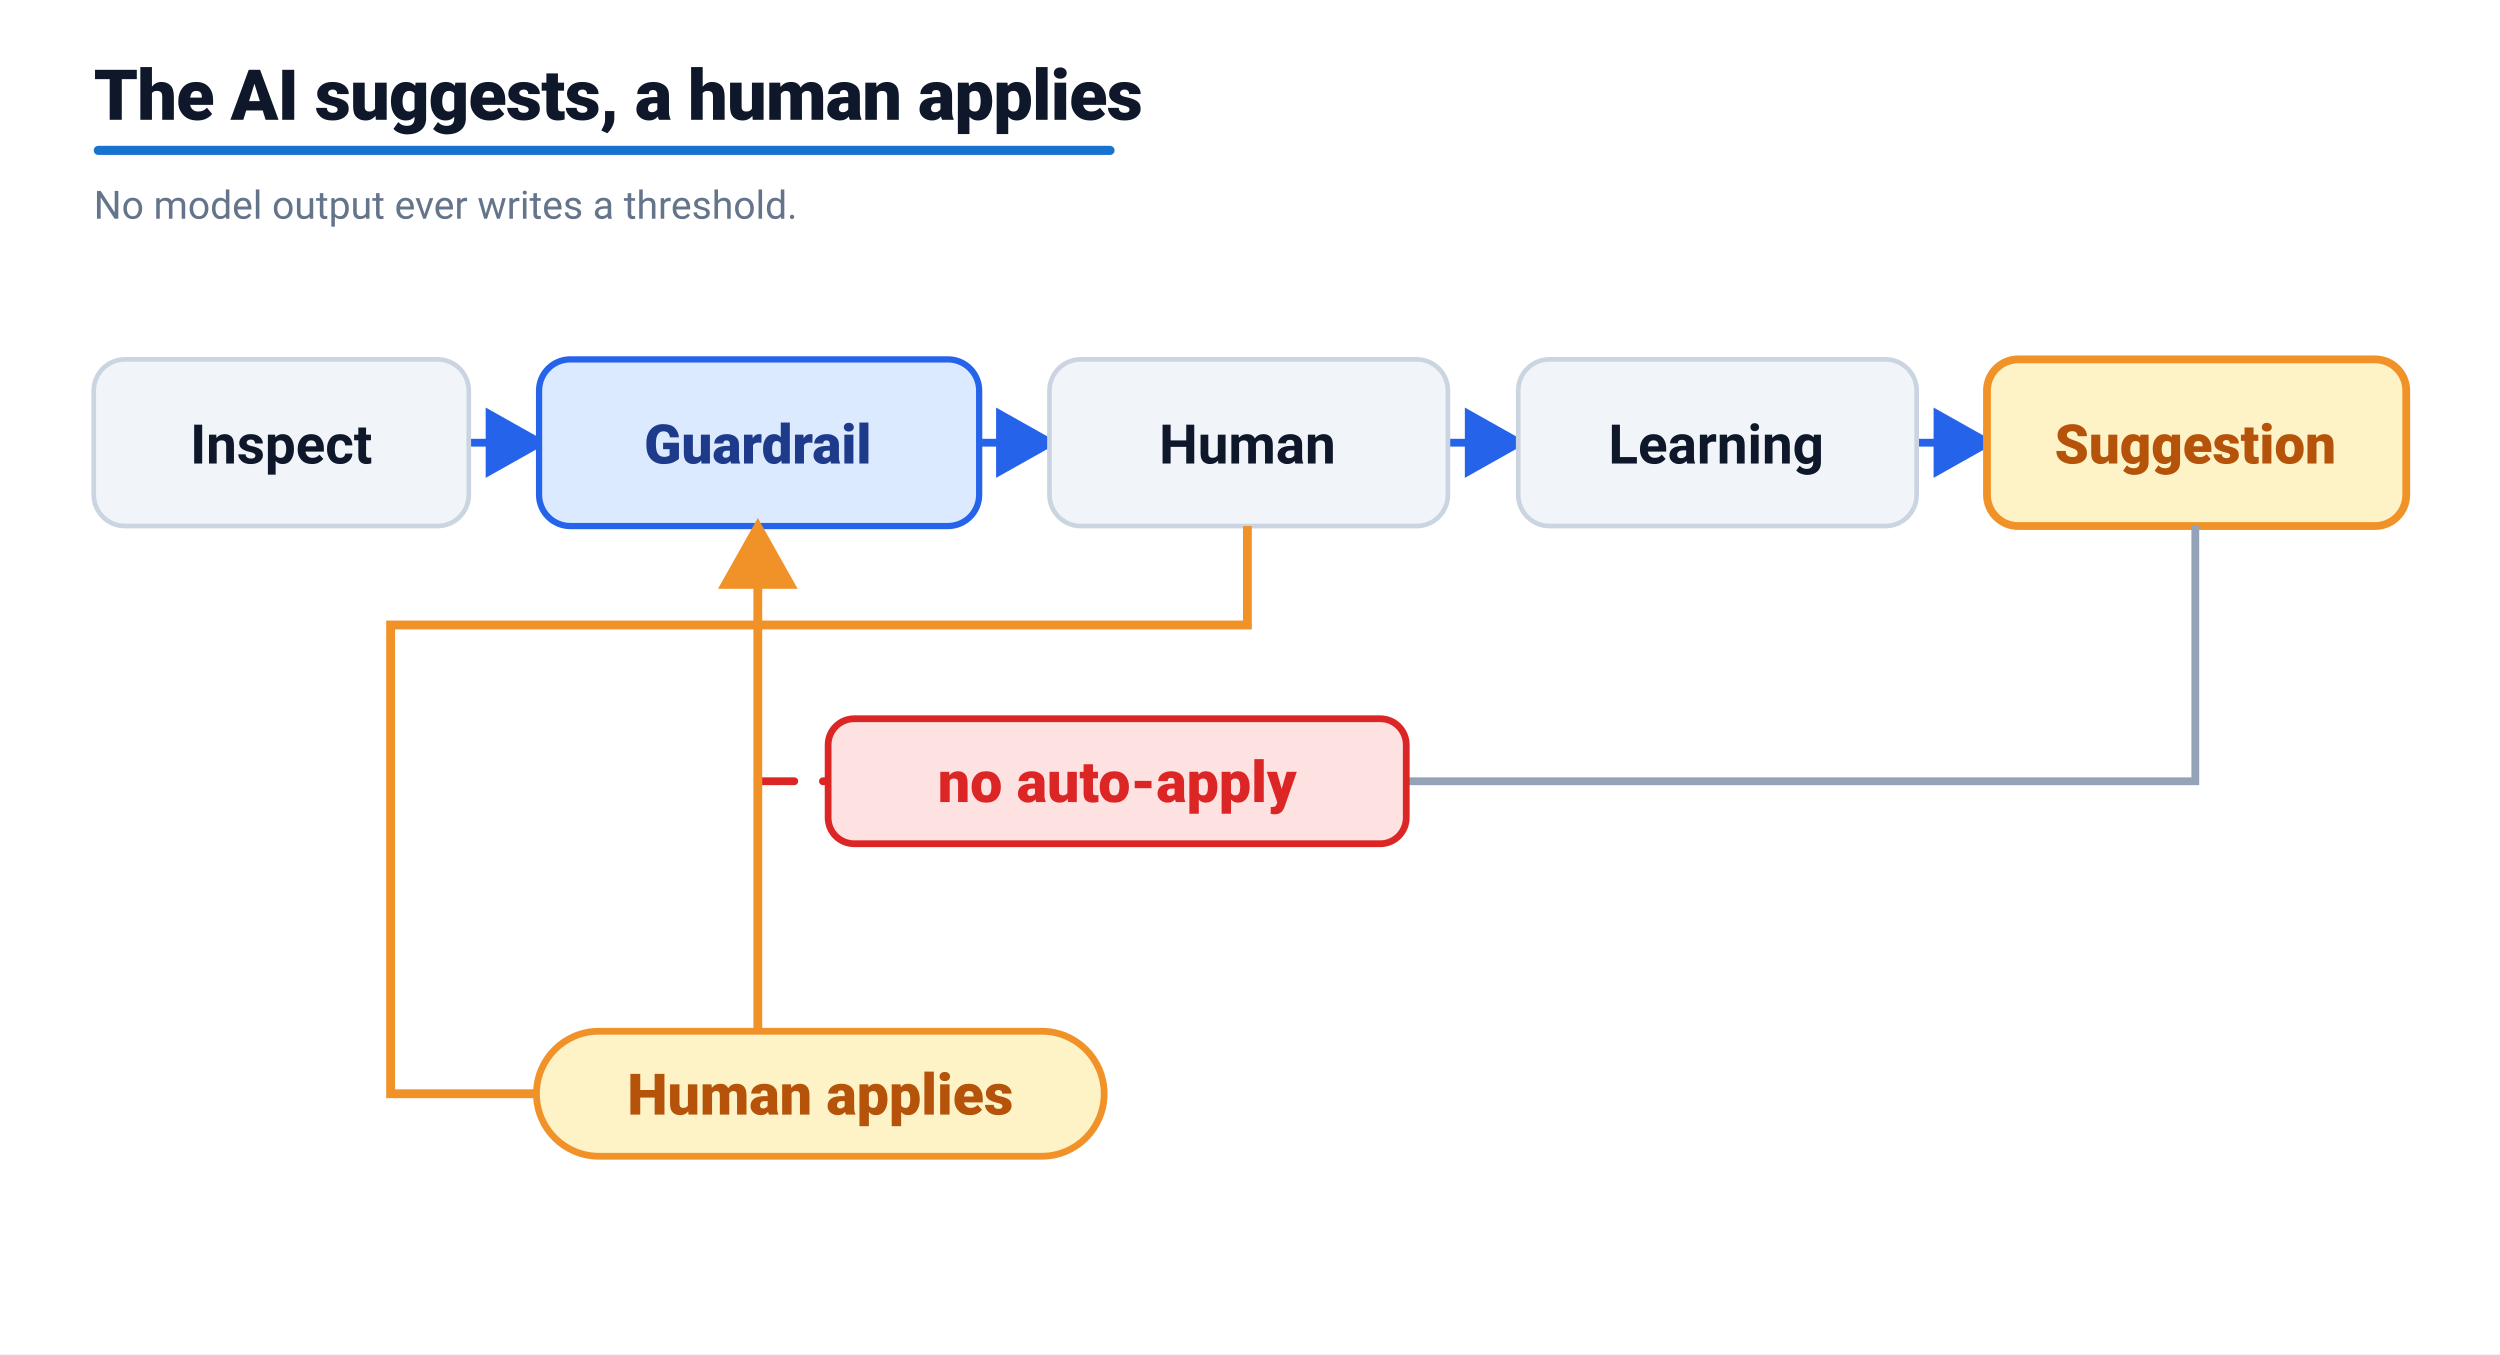
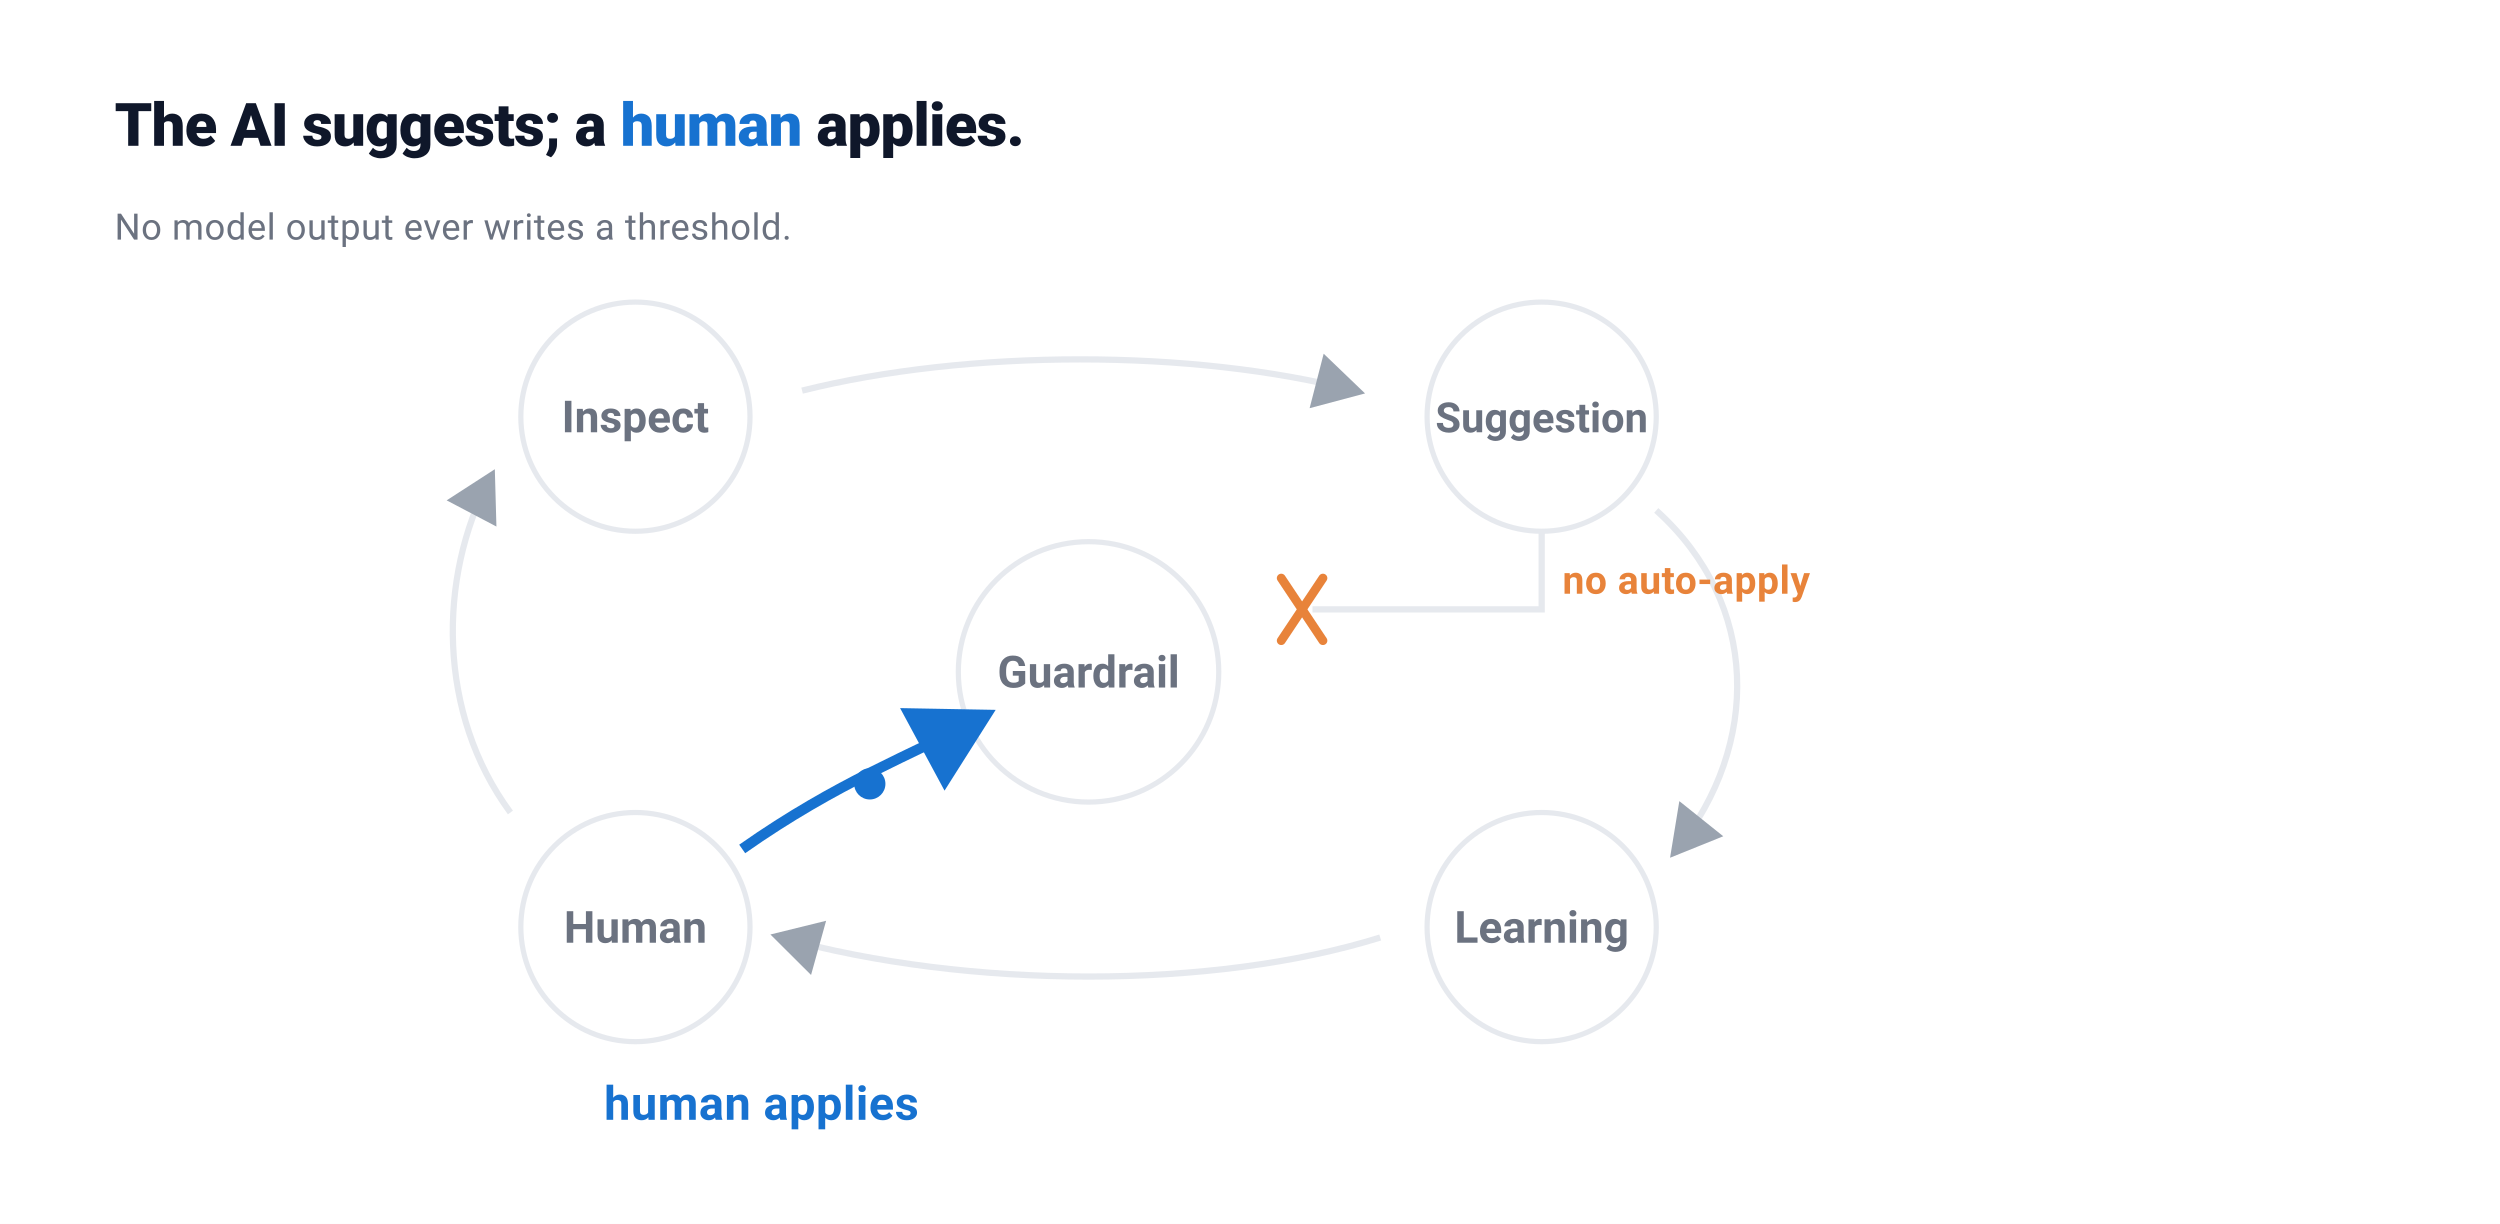
- <svg xmlns="http://www.w3.org/2000/svg" viewBox="0 0 960 520" font-family="ui-sans-serif, system-ui, -apple-system, 'Segoe UI', Roboto, sans-serif">
+ <svg xmlns="http://www.w3.org/2000/svg" viewBox="0 0 960 470" font-family="ui-sans-serif, system-ui, -apple-system, 'Segoe UI', Roboto, sans-serif">
  <defs>
-     <marker id="hl-blue" markerWidth="9" markerHeight="9" refX="6.5" refY="4.5" orient="auto" markerUnits="strokeWidth">
-       <path d="M0,0 L8,4.5 L0,9 z" fill="#2563eb" />
+     <marker id="m-blue" markerWidth="9" markerHeight="9" refX="6.2" refY="4.5" orient="auto" markerUnits="strokeWidth">
+       <path d="M0,0 L8,4.5 L0,9 z" fill="#1772d0" />
    </marker>
-     <marker id="hl-orange" markerWidth="9" markerHeight="9" refX="6.5" refY="4.5" orient="auto" markerUnits="strokeWidth">
-       <path d="M0,0 L8,4.5 L0,9 z" fill="#f09228" />
+     <marker id="m-gray" markerWidth="9" markerHeight="9" refX="6.2" refY="4.5" orient="auto" markerUnits="strokeWidth">
+       <path d="M0,0 L8,4.5 L0,9 z" fill="#9aa3af" />
    </marker>
  </defs>
-   <rect x="0" y="0" width="960" height="520" fill="#ffffff" />
-   <text x="36" y="46" font-size="27" font-weight="800" fill="#0f172a" letter-spacing="-.3">The AI suggests, a human applies</text>
-   <rect x="36" y="56" width="392" height="3.5" rx="1.75" fill="#1772d0" />
-   <text x="36" y="84" font-size="15" fill="#64748b">No model output ever writes a threshold.</text>
-   <line x1="180" y1="170" x2="206" y2="170" stroke="#2563eb" stroke-width="3" marker-end="url(#hl-blue)" />
-   <line x1="376" y1="170" x2="402" y2="170" stroke="#2563eb" stroke-width="3" marker-end="url(#hl-blue)" />
-   <line x1="556" y1="170" x2="582" y2="170" stroke="#2563eb" stroke-width="3" marker-end="url(#hl-blue)" />
-   <line x1="736" y1="170" x2="762" y2="170" stroke="#2563eb" stroke-width="3" marker-end="url(#hl-blue)" />
-   <rect x="36" y="138" width="144" height="64" rx="12" fill="#f1f5f9" stroke="#cbd5e1" stroke-width="1.8" />
-   <text x="108" y="178" text-anchor="middle" font-size="21" font-weight="700" fill="#0f172a">Inspect</text>
-   <rect x="207" y="138" width="169" height="64" rx="12" fill="#dbeafe" stroke="#2563eb" stroke-width="2.4" />
-   <text x="291" y="178" text-anchor="middle" font-size="21" font-weight="800" fill="#1e3a8a">Guardrail</text>
-   <rect x="403" y="138" width="153" height="64" rx="12" fill="#f1f5f9" stroke="#cbd5e1" stroke-width="1.8" />
-   <text x="479" y="178" text-anchor="middle" font-size="21" font-weight="700" fill="#0f172a">Human</text>
-   <rect x="583" y="138" width="153" height="64" rx="12" fill="#f1f5f9" stroke="#cbd5e1" stroke-width="1.8" />
-   <text x="659" y="178" text-anchor="middle" font-size="21" font-weight="700" fill="#0f172a">Learning</text>
-   <rect x="763" y="138" width="161" height="64" rx="12" fill="#fef3c7" stroke="#f09228" stroke-width="3" />
-   <text x="843" y="178" text-anchor="middle" font-size="21" font-weight="800" fill="#b45309">Suggestion</text>
-   <path d="M 843 202 L 843 300 L 470 300" stroke="#94a3b8" stroke-width="3" fill="none" />
-   <line x1="470" y1="300" x2="300" y2="300" stroke="#dc2626" stroke-width="3" stroke-dasharray="4 11" stroke-linecap="round" />
-   <rect x="318" y="276" width="222" height="48" rx="10" fill="#fee2e2" stroke="#dc2626" stroke-width="2.6" />
-   <text x="429" y="308" text-anchor="middle" font-size="22" font-weight="800" fill="#dc2626">no auto-apply</text>
-   <line x1="300" y1="300" x2="291" y2="300" stroke="#dc2626" stroke-width="3" stroke-linecap="round" />
-   <path d="M 479 202 L 479 240 L 150 240 L 150 420 L 291 420 L 291 204" stroke="#f09228" stroke-width="3.4" fill="none" marker-end="url(#hl-orange)" />
-   <rect x="206" y="396" width="218" height="48" rx="24" fill="#fef3c7" stroke="#f09228" stroke-width="2.6" />
-   <text x="315" y="428" text-anchor="middle" font-size="22" font-weight="800" fill="#b45309">Human applies</text>
+   <rect width="960" height="470" fill="#ffffff" />
+   <text x="44" y="56" font-size="23" font-weight="800" fill="#0f172a" letter-spacing="-0.3">The AI suggests; a <tspan fill="#1772d0">human</tspan> applies.</text>
+   <g stroke="#e6e9ee" stroke-width="2.4" fill="none">
+     <path d="M308 150 C 372 134, 458 134, 520 150" marker-end="url(#m-gray)" />
+     <path d="M636 196 C 676 232, 676 286, 644 326" marker-end="url(#m-gray)" />
+     <path d="M530 360 C 466 380, 372 380, 300 360" marker-end="url(#m-gray)" />
+     <path d="M196 312 C 168 274, 168 222, 188 184" marker-end="url(#m-gray)" />
+   </g>
+   <circle cx="244" cy="160" r="44" fill="#ffffff" stroke="#e6e9ee" stroke-width="2" />
+   <text x="244" y="166" text-anchor="middle" font-size="17" font-weight="600" fill="#6b7280">Inspect</text>
+   <circle cx="592" cy="160" r="44" fill="#ffffff" stroke="#e6e9ee" stroke-width="2" />
+   <text x="592" y="166" text-anchor="middle" font-size="16" font-weight="600" fill="#6b7280">Suggestion</text>
+   <circle cx="592" cy="356" r="44" fill="#ffffff" stroke="#e6e9ee" stroke-width="2" />
+   <text x="592" y="362" text-anchor="middle" font-size="17" font-weight="600" fill="#6b7280">Learning</text>
+   <circle cx="244" cy="356" r="44" fill="#ffffff" stroke="#e6e9ee" stroke-width="2" />
+   <text x="244" y="362" text-anchor="middle" font-size="17" font-weight="600" fill="#6b7280">Human</text>
+   <circle cx="418" cy="258" r="50" fill="#ffffff" stroke="#e6e9ee" stroke-width="2" />
+   <text x="418" y="264" text-anchor="middle" font-size="17" font-weight="600" fill="#6b7280">Guardrail</text>
+   <path d="M592 204 L 592 234 L 504 234" stroke="#e6e9ee" stroke-width="2.4" fill="none" />
+   <g stroke="#e8833a" stroke-width="3.4" stroke-linecap="round">
+     <line x1="492" y1="222" x2="508" y2="246" />
+     <line x1="508" y1="222" x2="492" y2="246" />
+   </g>
+   <text x="600" y="228" font-size="15" fill="#e8833a" font-weight="600" letter-spacing="0.2">no auto-apply</text>
+   <path d="M285 326 C 322 300, 350 290, 376 276" stroke="#1772d0" stroke-width="4" fill="none" marker-end="url(#m-blue)" />
+   <circle cx="334" cy="301" r="6" fill="#1772d0" />
+   <text x="232" y="430" font-size="18" font-weight="700" fill="#1772d0" letter-spacing="0.2">human applies</text>
+   <text x="44" y="92" font-size="14" fill="#6b7280" letter-spacing="0.2">No model output ever writes a threshold.</text>
</svg>
